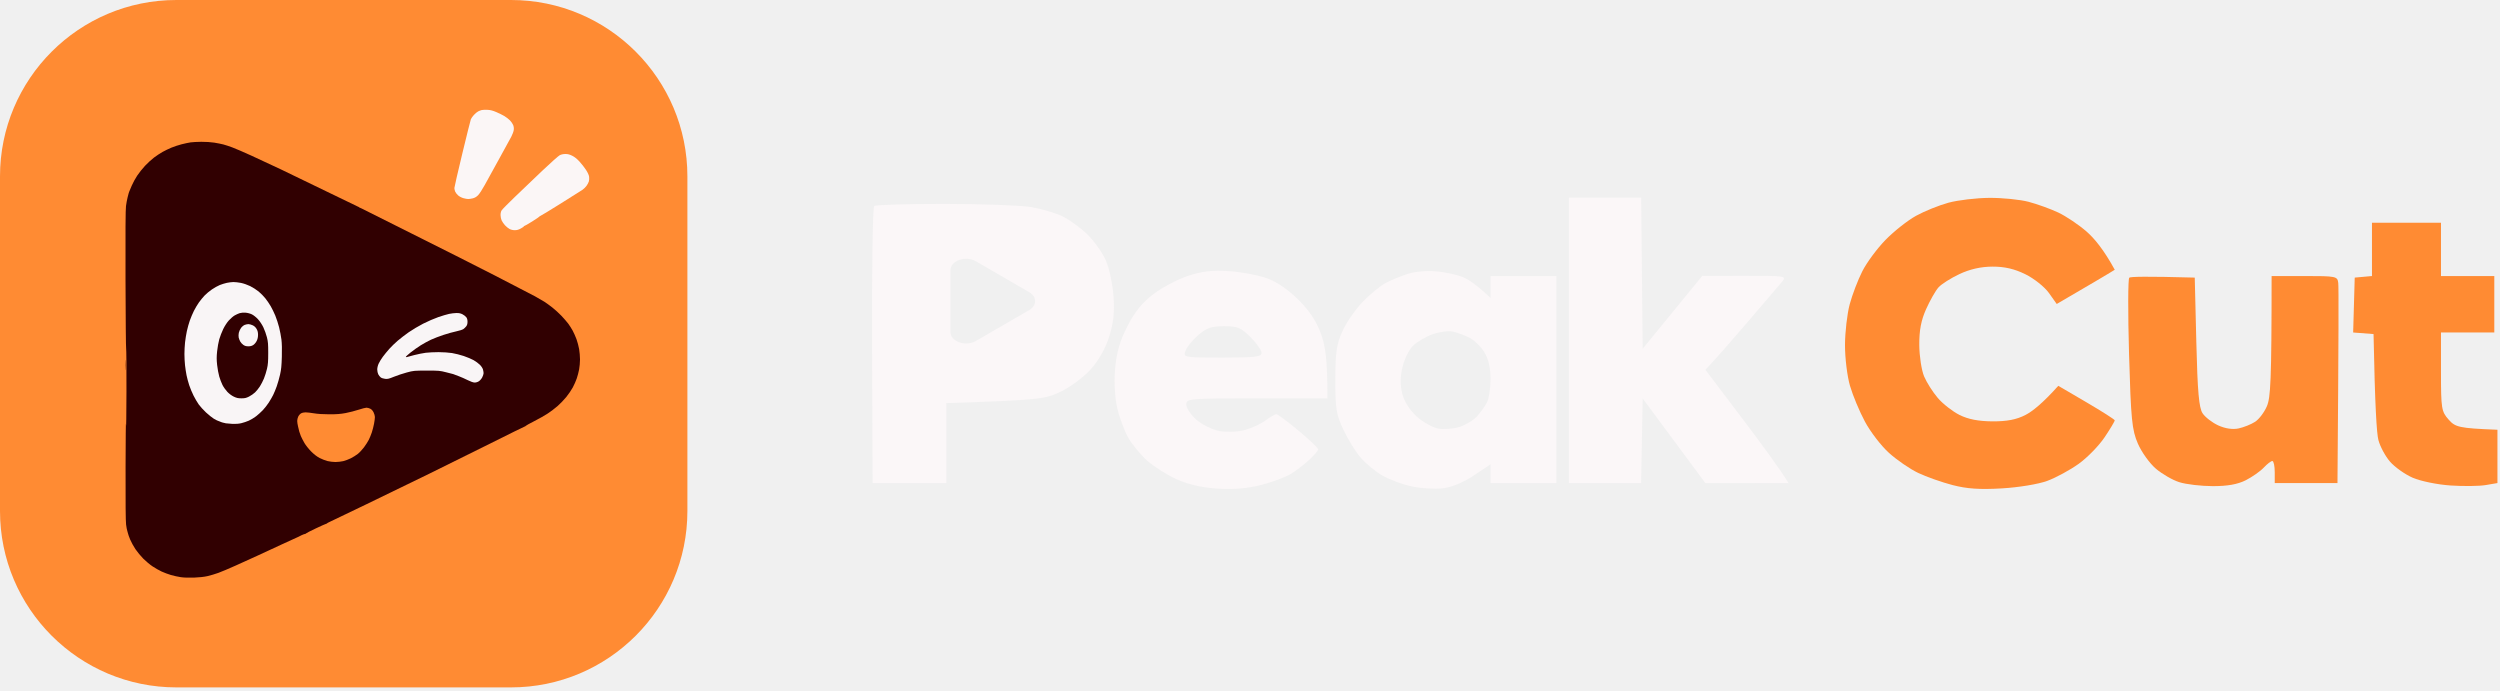
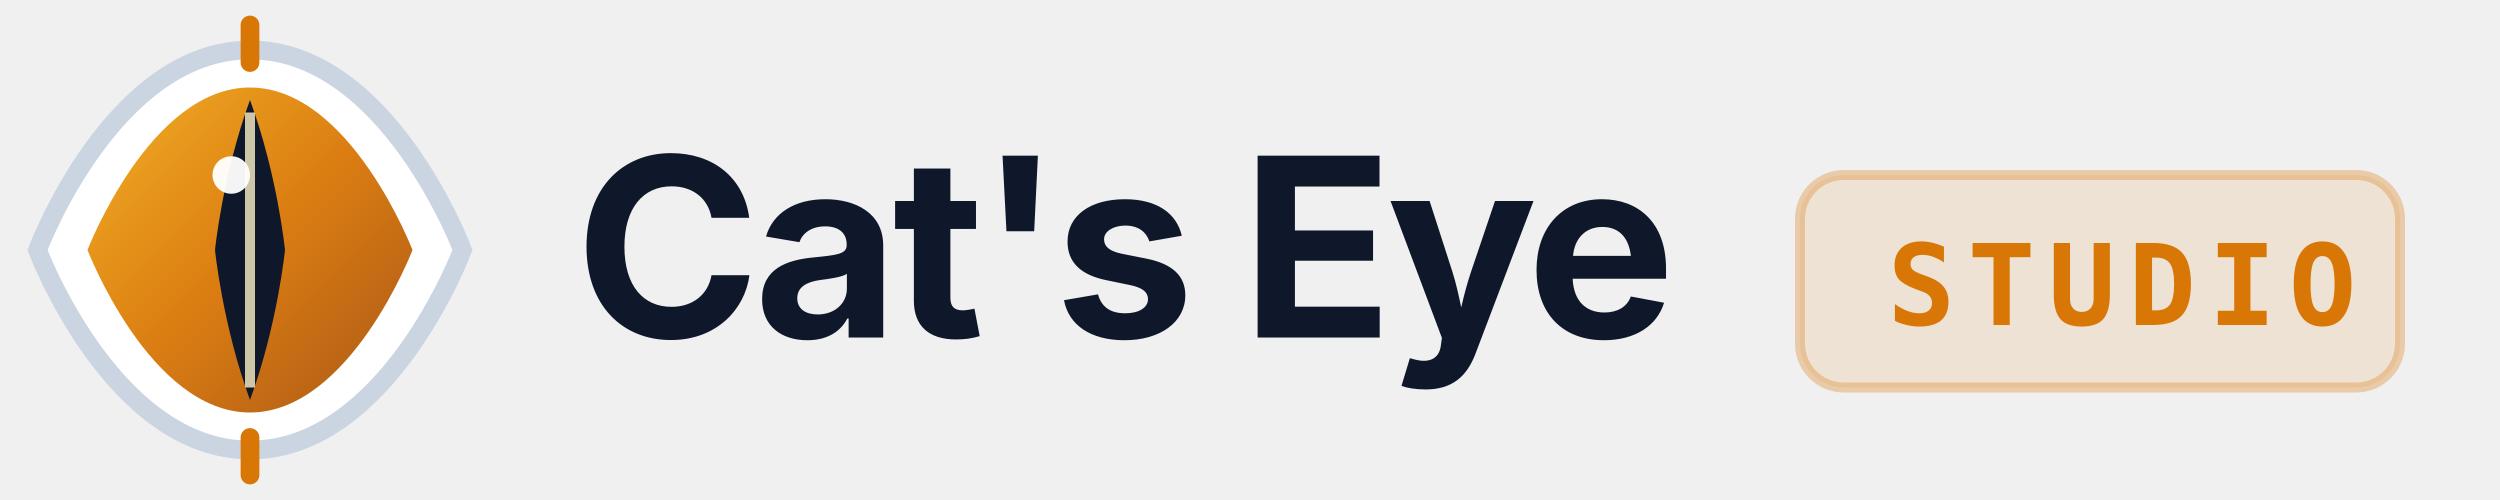
- <svg xmlns="http://www.w3.org/2000/svg" width="797" height="220" viewBox="0 0 797 220" fill="none">
-   <path d="M378.686 87.97C383.186 86.48 386.436 86.09 391.686 86.43C395.536 86.67 400.936 87.67 403.686 88.63C406.886 89.76 410.536 92.211 413.806 95.44C417.346 98.93 419.596 102.28 421.056 106.25C422.526 110.22 423.186 114.32 423.186 127H400.686C378.857 127 378.186 127.06 378.186 129C378.186 130.1 379.646 132.27 381.436 133.83C383.226 135.38 386.486 136.99 388.686 137.4C390.906 137.82 394.466 137.7 396.686 137.13C398.886 136.57 401.926 135.18 403.436 134.05C404.945 132.921 406.525 132.021 406.936 132.04C407.347 132.061 410.507 134.421 413.966 137.29C417.416 140.16 420.226 142.84 420.216 143.25C420.196 143.66 418.946 145.15 417.436 146.55C415.926 147.95 413.336 149.95 411.686 150.99C410.035 152.03 405.755 153.64 402.186 154.57C397.716 155.72 393.345 156.099 388.186 155.77C383.206 155.449 378.836 154.46 375.186 152.82C372.156 151.47 367.946 148.81 365.806 146.93C363.676 145.04 360.916 141.7 359.666 139.5C358.426 137.3 356.847 133.03 356.157 130C355.397 126.66 355.136 121.75 355.506 117.5C355.936 112.39 356.996 108.75 359.396 104.04C361.726 99.46 364.146 96.46 367.686 93.769C370.436 91.68 375.386 89.07 378.686 87.97ZM390.226 104C386.206 104 384.636 104.54 381.976 106.84C380.166 108.41 378.346 110.66 377.936 111.84C377.196 113.98 377.317 114 389.686 114C400.125 114 402.186 113.75 402.186 112.5C402.186 111.68 400.616 109.43 398.686 107.5C395.626 104.44 394.566 104 390.226 104Z" fill-rule="evenodd" clip-rule="evenodd" fill="#FBF7F8" />
-   <path d="M448.686 87.34C450.996 86.58 454.906 86.23 457.936 86.51C460.826 86.78 464.646 87.62 466.436 88.37C468.226 89.12 470.926 90.92 475.186 95V88H496.186V154H475.186V148L469.936 151.53C466.736 153.68 462.926 155.29 460.186 155.65C457.716 155.97 453.216 155.72 450.186 155.09C447.156 154.45 442.886 152.889 440.686 151.6C438.486 150.32 435.377 147.749 433.777 145.89C432.177 144.02 429.697 140.03 428.277 137C425.997 132.16 425.686 130.24 425.706 121C425.726 112.24 426.106 109.67 428.006 105.5C429.256 102.75 432.177 98.55 434.487 96.17C436.796 93.79 440.036 91.13 441.686 90.25C443.336 89.38 446.486 88.07 448.686 87.34ZM463.186 105.71C461.816 105.39 458.885 105.78 456.686 106.57C454.486 107.36 451.676 109.02 450.436 110.25C449.196 111.49 447.706 114.53 447.117 117C446.377 120.07 446.356 122.77 447.036 125.5C447.656 127.98 449.397 130.74 451.617 132.75C453.576 134.54 456.646 136.27 458.436 136.61C460.226 136.95 463.266 136.739 465.186 136.14C467.116 135.55 469.646 134.04 470.816 132.78C471.976 131.53 473.446 129.49 474.066 128.25C474.676 127.01 475.186 123.64 475.186 120.75C475.179 117.25 474.512 114.417 473.186 112.25C472.086 110.46 469.946 108.39 468.436 107.64C466.926 106.89 464.566 106.02 463.186 105.71Z" fill-rule="evenodd" clip-rule="evenodd" fill="#FBF7F8" />
-   <path d="M523.686 111.18L542.686 87.95L556.186 87.93C569.055 87.91 569.616 87.99 568.206 89.71C567.386 90.69 562.476 96.45 557.286 102.5C552.107 108.55 546.916 114.49 543.686 117.89L555.266 133.2C561.636 141.61 567.596 149.74 570.186 154L543.686 154.03L523.686 127.03L523.186 154H500.186V63H523.206L523.686 111.18Z" fill="#FBF7F8" />
-   <path d="M301.106 65.01C312.975 65.01 325.385 65.46 328.686 66.01C331.986 66.57 336.486 67.89 338.686 68.95C340.886 70.02 344.457 72.6 346.617 74.69C348.776 76.79 351.437 80.53 352.527 83C353.617 85.47 354.727 90.65 354.987 94.5C355.347 99.67 354.976 103.05 353.576 107.43C352.386 111.16 350.196 115 347.686 117.78C345.486 120.21 341.216 123.39 338.186 124.85C333.166 127.269 331.345 127.54 301.686 128.5V154H278.186L278.016 110.17C277.926 86.067 278.226 66.041 278.686 65.67C279.148 65.3 289.238 65 301.106 65.01ZM311.121 83.299C307.84 81.398 303 83.103 303 86.161V105.839C303 108.896 307.84 110.602 311.121 108.701L328.106 98.862C330.631 97.399 330.631 94.601 328.106 93.138L311.121 83.299Z" fill-rule="evenodd" clip-rule="evenodd" fill="#FBF7F8" />
-   <path d="M634.186 63.08C638.306 63.05 643.936 63.61 646.686 64.33C649.436 65.05 653.706 66.59 656.186 67.76C658.666 68.93 662.706 71.65 665.186 73.81C667.666 75.97 670.696 79.6 674.186 86L671.936 87.37C670.695 88.131 666.534 90.581 655.686 96.91L653.186 93.39C651.806 91.46 648.436 88.77 645.686 87.43C642.196 85.71 639.026 84.98 635.186 85C631.536 85.01 628.006 85.811 624.686 87.37C621.936 88.66 618.927 90.571 617.996 91.611C617.066 92.651 615.296 95.75 614.066 98.5C612.446 102.09 611.837 105.33 611.867 110C611.897 113.57 612.587 118.07 613.407 120C614.217 121.93 616.187 125.02 617.786 126.89C619.376 128.75 622.486 131.18 624.686 132.28C627.436 133.66 630.716 134.3 635.186 134.33C639.826 134.35 642.826 133.77 645.686 132.31C647.886 131.18 651.146 128.62 656.186 123L665.157 128.25C670.086 131.14 674.146 133.72 674.176 134C674.206 134.28 672.756 136.7 670.956 139.39C669.156 142.08 665.436 145.9 662.686 147.87C659.936 149.84 655.436 152.28 652.686 153.3C649.836 154.35 643.605 155.38 638.186 155.7C631.146 156.11 627.066 155.84 622.436 154.63C618.996 153.73 614.066 151.99 611.476 150.75C608.886 149.51 604.726 146.66 602.226 144.401C599.726 142.151 596.267 137.65 594.536 134.401C592.797 131.161 590.657 126.03 589.777 123C588.887 119.97 588.176 114.13 588.186 110C588.196 105.88 588.876 100.03 589.686 97C590.496 93.97 592.307 89.25 593.697 86.5C595.077 83.75 598.406 79.25 601.086 76.5C603.756 73.75 608.136 70.29 610.816 68.81C613.496 67.33 618.166 65.44 621.186 64.62C624.206 63.8 630.056 63.11 634.186 63.08Z" fill="#FF8B33" />
-   <path d="M734.686 88C744.835 88 745.196 88.08 745.436 90.25C745.576 91.49 745.576 106.341 745.186 154H725.186V150.5C725.186 148.571 724.846 146.991 724.436 146.97C724.025 146.951 722.785 147.901 721.686 149.07C720.586 150.25 717.996 152.061 715.936 153.111C713.346 154.41 710.095 154.991 705.436 154.981C701.726 154.971 696.936 154.411 694.796 153.731C692.646 153.061 689.276 151.11 687.296 149.42C685.306 147.73 682.726 144.13 681.556 141.42C679.666 137.05 679.347 133.86 678.737 112.8C678.367 99.773 678.396 88.844 678.816 88.52C679.237 88.2 684.109 88.06 699.686 88.5L700.186 109C700.576 124.909 701.026 130.009 702.186 131.76C703.006 133 705.256 134.74 707.186 135.62C709.406 136.64 711.786 136.99 713.686 136.58C715.336 136.22 717.696 135.27 718.936 134.46C720.176 133.66 721.866 131.43 722.686 129.5C723.846 126.8 724.186 121.67 724.186 88H734.686Z" fill="#FF8B33" />
-   <path d="M778.186 88H795.186V106H778.186V118.5C778.186 130.3 778.326 131.15 780.606 133.75C782.726 136.16 783.837 136.53 796.186 137V154L792.436 154.64C790.376 154.99 785.305 155.05 781.186 154.77C777.026 154.49 771.686 153.39 769.186 152.31C766.706 151.23 763.446 148.92 761.936 147.17C760.426 145.43 758.756 142.31 758.226 140.25C757.696 138.19 757.136 129.75 756.686 106.5L750.186 106L750.686 88.5L756.186 88V71H778.186V88Z" fill="#FF8B33" />
-   <path d="M162.894 0H56.248C25.183 0 0 25.183 0 56.248V162.894C0 193.959 25.183 219.142 56.248 219.142H162.894C193.959 219.142 219.142 193.959 219.142 162.894V56.248C219.142 25.183 193.959 0 162.894 0Z" fill="#FF8B33" />
-   <path d="M57.863 46.005C58.838 45.756 60.136 45.478 60.751 45.391C61.365 45.301 62.917 45.219 64.197 45.208C65.514 45.195 67.294 45.31 68.295 45.473C69.269 45.629 70.567 45.888 71.182 46.047C71.797 46.205 73.095 46.632 74.069 46.995C75.043 47.356 77.726 48.514 80.03 49.565C82.336 50.614 86.568 52.585 89.437 53.943C92.305 55.302 99.011 58.546 104.339 61.153C109.666 63.759 114.109 65.906 114.211 65.924C114.313 65.945 114.44 66.016 114.49 66.083C114.541 66.152 114.707 66.236 114.856 66.269C115.005 66.305 115.215 66.4 115.321 66.481C115.427 66.562 122.556 70.135 131.162 74.419C139.768 78.705 151.713 84.725 157.706 87.802C163.698 90.876 169.484 93.876 170.559 94.465C171.633 95.055 172.977 95.832 173.539 96.192C174.102 96.552 175.234 97.37 176.054 98.009C176.873 98.648 178.175 99.831 178.947 100.64C179.716 101.447 180.694 102.57 181.117 103.133C181.539 103.696 182.184 104.702 182.549 105.369C182.914 106.036 183.467 107.271 183.778 108.117C184.09 108.963 184.47 110.389 184.624 111.285C184.779 112.181 184.905 113.67 184.905 114.592C184.905 115.515 184.781 116.94 184.628 117.76C184.475 118.58 184.134 119.879 183.872 120.648C183.611 121.416 183.043 122.703 182.612 123.508C182.18 124.313 181.241 125.694 180.524 126.574C179.807 127.455 178.55 128.759 177.73 129.473C176.911 130.187 175.486 131.264 174.564 131.865C173.641 132.467 171.714 133.557 170.279 134.284C168.845 135.013 167.629 135.687 167.578 135.784C167.528 135.881 167.422 135.952 167.345 135.944C167.269 135.935 162.448 138.309 156.635 141.219C150.821 144.13 141.915 148.542 136.843 151.024C131.771 153.506 122.802 157.862 116.912 160.706C111.02 163.551 105.758 166.078 105.216 166.322C104.674 166.566 104.234 166.808 104.238 166.858C104.242 166.909 104.141 166.961 104.013 166.972C103.884 166.983 102.398 167.647 100.706 168.444C99.015 169.242 97.59 169.974 97.54 170.069C97.489 170.166 97.363 170.233 97.26 170.218C97.158 170.203 96.655 170.384 96.142 170.621C95.63 170.855 95.168 171.09 95.118 171.142C95.068 171.194 94.941 171.25 94.839 171.267C94.736 171.284 92.557 172.279 89.996 173.479C87.434 174.677 83.871 176.33 82.079 177.15C80.285 177.968 77.143 179.395 75.094 180.319C73.045 181.243 70.573 182.287 69.599 182.639C68.624 182.991 67.075 183.453 66.153 183.664C65.089 183.908 63.522 184.083 61.868 184.143C60.264 184.202 58.651 184.15 57.677 184.008C56.805 183.882 55.382 183.571 54.511 183.317C53.639 183.062 52.298 182.563 51.53 182.205C50.761 181.849 49.462 181.111 48.643 180.567C47.823 180.023 46.493 178.916 45.689 178.109C44.884 177.302 43.749 175.927 43.166 175.057C42.583 174.187 41.827 172.802 41.488 171.983C41.149 171.163 40.849 170.324 40.823 170.119C40.797 169.914 40.691 169.536 40.588 169.281C40.484 169.024 40.307 168.101 40.195 167.231C40.058 166.162 40.004 160.206 40.033 148.877C40.056 139.654 40.119 133.574 40.175 135.368C40.229 137.161 40.292 132.445 40.315 124.887C40.335 117.33 40.29 111.145 40.214 111.145C40.138 111.145 40.048 101.272 40.015 89.205C39.974 73.655 40.017 66.802 40.166 65.68C40.281 64.808 40.507 63.593 40.665 62.978C40.823 62.364 40.974 61.777 40.998 61.674C41.023 61.572 41.108 61.32 41.186 61.115C41.267 60.91 41.637 60.029 42.012 59.159C42.384 58.287 43.163 56.861 43.74 55.991C44.318 55.119 45.448 53.703 46.251 52.844C47.054 51.985 48.339 50.807 49.109 50.228C49.876 49.648 51.092 48.847 51.809 48.445C52.527 48.042 53.784 47.431 54.604 47.088C55.423 46.743 56.889 46.257 57.863 46.005ZM40.119 117.76C40.084 118.477 40.056 117.85 40.056 116.363C40.056 114.876 40.084 114.291 40.119 115.058C40.154 115.828 40.154 117.043 40.119 117.76Z" fill-rule="evenodd" clip-rule="evenodd" fill="#310001" />
-   <path d="M152.397 35.536C152.704 35.376 153.207 35.18 153.515 35.098C153.822 35.016 154.66 34.979 155.377 35.012C156.372 35.059 157.058 35.234 158.265 35.752C159.134 36.125 160.297 36.702 160.846 37.034C161.396 37.366 162.174 37.973 162.579 38.383C162.985 38.793 163.445 39.464 163.603 39.874C163.793 40.364 163.855 40.906 163.784 41.458C163.722 41.918 163.367 42.883 162.99 43.6C162.614 44.318 160.867 47.504 159.108 50.681C157.348 53.858 155.292 57.588 154.539 58.973C153.76 60.402 152.842 61.812 152.41 62.241C151.898 62.752 151.365 63.066 150.767 63.219C150.281 63.344 149.61 63.445 149.277 63.447C148.943 63.448 148.232 63.322 147.694 63.167C147.155 63.012 146.408 62.614 146.034 62.28C145.659 61.947 145.24 61.403 145.103 61.069C144.965 60.735 144.853 60.232 144.855 59.951C144.855 59.67 145.989 54.743 147.373 49.004C148.757 43.265 149.99 38.318 150.113 38.01C150.236 37.703 150.674 37.086 151.087 36.639C151.501 36.192 152.09 35.694 152.397 35.536Z" fill="#FBF7F8" fill-opacity="0.99" />
-   <path d="M172.887 54.428C175.551 51.898 178.065 49.662 178.475 49.462C178.935 49.237 179.613 49.095 180.245 49.093C181.005 49.092 181.558 49.231 182.387 49.636C183.138 50.001 183.896 50.599 184.697 51.456C185.351 52.157 186.295 53.358 186.794 54.128C187.399 55.06 187.739 55.805 187.815 56.364C187.876 56.826 187.835 57.495 187.724 57.855C187.614 58.214 187.278 58.842 186.98 59.252C186.681 59.662 186.112 60.221 185.716 60.493C185.319 60.765 182.165 62.755 178.708 64.918C175.251 67.08 172.337 68.848 172.235 68.848C172.133 68.848 172.028 68.921 172.002 69.01C171.976 69.1 170.929 69.812 169.674 70.594C168.418 71.377 167.308 72.016 167.206 72.016C167.103 72.016 167.021 72.079 167.025 72.156C167.029 72.232 166.589 72.54 166.047 72.84C165.334 73.233 164.808 73.384 164.132 73.385C163.551 73.387 162.921 73.246 162.456 73.005C162.046 72.793 161.381 72.254 160.977 71.805C160.574 71.358 160.094 70.656 159.911 70.246C159.727 69.836 159.576 69.081 159.574 68.569C159.57 67.989 159.699 67.427 159.911 67.078C160.097 66.771 162.005 64.835 164.147 62.774C166.291 60.715 170.223 56.958 172.887 54.428Z" fill="#FBF7F8" fill-opacity="0.99" />
-   <path d="M110.206 131.678C111.385 131.454 113.229 130.981 114.304 130.625C115.379 130.269 116.512 129.974 116.819 129.971C117.126 129.969 117.67 130.112 118.03 130.291C118.458 130.505 118.825 130.904 119.099 131.456C119.328 131.918 119.518 132.589 119.52 132.946C119.524 133.304 119.399 134.269 119.246 135.089C119.093 135.909 118.769 137.167 118.525 137.884C118.283 138.602 117.853 139.651 117.57 140.213C117.288 140.778 116.607 141.846 116.053 142.589C115.502 143.333 114.61 144.285 114.071 144.708C113.533 145.129 112.527 145.759 111.836 146.105C111.145 146.452 110.055 146.86 109.415 147.013C108.774 147.164 107.664 147.288 106.946 147.29C106.229 147.29 105.099 147.156 104.432 146.992C103.765 146.826 102.634 146.388 101.917 146.019C101.055 145.572 100.14 144.872 99.212 143.944C98.443 143.172 97.473 141.956 97.055 141.238C96.64 140.521 96.124 139.515 95.908 139.002C95.694 138.49 95.472 137.862 95.414 137.605C95.358 137.349 95.185 136.636 95.032 136.021C94.878 135.406 94.749 134.588 94.749 134.204C94.747 133.82 94.893 133.196 95.072 132.818C95.25 132.44 95.649 131.979 95.956 131.793C96.286 131.596 96.878 131.458 97.4 131.456C97.886 131.456 99.103 131.596 100.101 131.765C101.284 131.968 102.988 132.076 104.991 132.078C107.371 132.08 108.548 131.989 110.206 131.678Z" fill="#FF8B33" />
-   <path d="M70.064 90.871C70.679 90.623 71.685 90.311 72.3 90.177C72.914 90.043 73.857 89.926 74.395 89.918C74.933 89.911 76.023 90.032 76.817 90.189C77.621 90.349 78.92 90.8 79.751 91.208C80.57 91.612 81.787 92.389 82.451 92.937C83.117 93.483 84.089 94.47 84.61 95.132C85.134 95.791 85.899 96.919 86.315 97.636C86.73 98.353 87.384 99.695 87.766 100.617C88.148 101.54 88.694 103.217 88.977 104.344C89.262 105.471 89.597 107.232 89.724 108.257C89.874 109.481 89.917 111.365 89.848 113.754C89.765 116.674 89.653 117.79 89.28 119.437C89.027 120.564 88.55 122.241 88.222 123.164C87.892 124.086 87.373 125.344 87.064 125.959C86.754 126.573 86.123 127.664 85.659 128.381C85.195 129.098 84.348 130.177 83.774 130.779C83.2 131.381 82.228 132.258 81.613 132.728C80.999 133.198 79.972 133.816 79.331 134.103C78.691 134.388 77.601 134.755 76.91 134.916C76.079 135.109 75.116 135.182 74.069 135.13C73.197 135.085 72.275 135.005 72.02 134.953C71.763 134.899 71.303 134.793 70.996 134.714C70.688 134.636 70.269 134.481 70.064 134.373C69.859 134.263 69.565 134.152 69.412 134.124C69.26 134.094 68.68 133.796 68.129 133.462C67.578 133.127 66.456 132.223 65.638 131.455C64.823 130.686 63.794 129.555 63.357 128.94C62.919 128.325 62.179 127.067 61.714 126.145C61.248 125.223 60.618 123.713 60.317 122.791C60.015 121.869 59.633 120.443 59.469 119.623C59.305 118.803 59.087 117.378 58.985 116.456C58.882 115.533 58.797 113.92 58.797 112.869C58.795 111.818 58.884 110.141 58.994 109.142C59.102 108.143 59.363 106.528 59.573 105.555C59.782 104.581 60.205 103.071 60.508 102.201C60.814 101.331 61.399 99.947 61.807 99.127C62.215 98.307 62.938 97.092 63.411 96.425C63.886 95.758 64.696 94.767 65.214 94.223C65.73 93.677 66.78 92.801 67.55 92.275C68.317 91.75 69.45 91.118 70.064 90.871Z" fill="#FBF7F8" fill-opacity="0.99" />
-   <path d="M139.73 101.093C140.96 100.672 142.51 100.209 143.177 100.068C143.843 99.926 144.89 99.801 145.505 99.792C146.321 99.781 146.846 99.889 147.45 100.196C147.904 100.427 148.45 100.854 148.66 101.143C148.923 101.503 149.044 101.955 149.044 102.574C149.044 103.2 148.925 103.64 148.655 104.005C148.441 104.294 148.021 104.7 147.723 104.909C147.425 105.117 146.427 105.438 145.505 105.624C144.583 105.811 142.739 106.321 141.407 106.761C140.075 107.201 138.272 107.89 137.402 108.296C136.532 108.701 135.064 109.502 134.142 110.076C133.22 110.651 131.775 111.671 130.929 112.345C130.083 113.018 129.392 113.651 129.392 113.754C129.392 113.856 129.539 113.89 129.718 113.828C129.897 113.767 130.966 113.48 132.093 113.191C133.22 112.9 134.856 112.574 135.726 112.463C136.595 112.353 138.441 112.263 139.824 112.263C141.206 112.265 143.134 112.394 144.108 112.552C145.082 112.709 146.759 113.133 147.833 113.493C148.908 113.853 150.333 114.453 151 114.827C151.667 115.2 152.567 115.867 153.002 116.307C153.457 116.767 153.872 117.406 153.979 117.807C154.081 118.19 154.167 118.714 154.167 118.971C154.169 119.226 153.98 119.813 153.749 120.274C153.518 120.734 153.034 121.302 152.676 121.537C152.283 121.794 151.747 121.96 151.326 121.958C150.886 121.954 150.056 121.666 149.091 121.181C148.245 120.758 147.01 120.208 146.343 119.962C145.676 119.718 145.008 119.463 144.853 119.4C144.698 119.335 144.531 119.271 144.48 119.258C144.43 119.243 143.424 118.986 142.245 118.686C140.191 118.162 139.935 118.14 136.005 118.146C131.989 118.151 131.862 118.162 129.672 118.749C128.442 119.079 126.598 119.692 125.574 120.113C123.981 120.767 123.577 120.862 122.78 120.777C122.267 120.723 121.64 120.518 121.383 120.324C121.127 120.128 120.77 119.681 120.591 119.331C120.412 118.979 120.265 118.293 120.265 117.807C120.265 117.276 120.442 116.53 120.705 115.943C120.947 115.405 121.546 114.421 122.038 113.754C122.53 113.087 123.456 111.956 124.095 111.238C124.734 110.521 125.943 109.347 126.779 108.63C127.617 107.912 129.199 106.696 130.294 105.928C131.389 105.158 133.457 103.929 134.889 103.194C136.324 102.46 138.501 101.514 139.73 101.093Z" fill="#FBF7F8" fill-opacity="0.99" />
-   <path d="M76.398 99.835C76.828 99.697 77.616 99.632 78.26 99.68C78.916 99.73 79.763 99.954 80.309 100.221C80.831 100.476 81.682 101.156 82.241 101.766C82.824 102.401 83.539 103.474 83.956 104.344C84.35 105.164 84.861 106.589 85.092 107.512C85.45 108.945 85.512 109.677 85.508 112.543C85.507 115.271 85.433 116.21 85.117 117.573C84.905 118.496 84.471 119.88 84.156 120.648C83.839 121.417 83.26 122.549 82.867 123.164C82.474 123.778 81.781 124.642 81.325 125.083C80.868 125.523 79.992 126.132 79.378 126.438C78.456 126.894 78.033 126.991 76.957 126.987C75.913 126.984 75.429 126.877 74.535 126.45C73.855 126.126 73.046 125.526 72.469 124.913C71.945 124.361 71.254 123.385 70.932 122.744C70.608 122.103 70.143 120.889 69.899 120.043C69.653 119.197 69.349 117.542 69.221 116.363C69.036 114.66 69.036 113.761 69.219 111.983C69.345 110.754 69.651 109.034 69.899 108.164C70.146 107.294 70.716 105.825 71.163 104.903C71.657 103.888 72.374 102.794 72.977 102.13C73.527 101.529 74.352 100.821 74.814 100.556C75.276 100.291 75.988 99.967 76.398 99.835ZM79.192 103.329C78.885 103.332 78.35 103.442 78.005 103.577C77.66 103.711 77.135 104.147 76.839 104.547C76.543 104.948 76.222 105.652 76.127 106.114C76.031 106.576 76.016 107.247 76.092 107.605C76.169 107.963 76.4 108.551 76.604 108.909C76.809 109.267 77.266 109.753 77.62 109.986C78.076 110.288 78.529 110.409 79.192 110.406C79.853 110.404 80.313 110.275 80.775 109.966C81.144 109.72 81.61 109.153 81.846 108.661C82.135 108.063 82.263 107.456 82.262 106.72C82.258 105.922 82.139 105.445 81.796 104.856C81.483 104.321 81.077 103.945 80.542 103.694C80.107 103.491 79.499 103.327 79.192 103.329Z" fill-rule="evenodd" clip-rule="evenodd" fill="#310001" />
+ <svg xmlns="http://www.w3.org/2000/svg" viewBox="0 0 200 40" height="40" fill="none" aria-label="Cat's Eye">
+   <defs>
+     <linearGradient id="ce_amber_light_grad" x1="0" y1="0" x2="36" y2="36" gradientUnits="userSpaceOnUse">
+       <stop offset="0%" stop-color="#FBBF24" />
+       <stop offset="50%" stop-color="#D97706" />
+       <stop offset="100%" stop-color="#92400E" />
+     </linearGradient>
+   </defs>
+   <g transform="translate(2, 2)">
+     <path d="M18 2 C7 2 1 18 1 18 C1 18 7 34 18 34 C29 34 35 18 35 18 C35 18 29 2 18 2 Z" fill="#FFFFFF" stroke="#CBD5E1" stroke-width="1.5" />
+     <path d="M18 5 C10 5 5 18 5 18 C5 18 10 31 18 31 C26 31 31 18 31 18 C31 18 26 5 18 5 Z" fill="url(#ce_amber_light_grad)" opacity="0.95" />
+     <path d="M18 6 C15.8 12 15.2 18 15.2 18 C15.2 18 15.8 24 18 30 C20.2 24 20.8 18 20.8 18 C20.8 18 20.2 12 18 6 Z" fill="#0F172A" />
+     <line x1="18" y1="7" x2="18" y2="29" stroke="#FEF3C7" stroke-width="0.8" opacity="0.8" />
+     <circle cx="16.5" cy="12" r="1.5" fill="#FFFFFF" opacity="0.95" />
+     <line x1="18" y1="0" x2="18" y2="3" stroke="#D97706" stroke-width="1.5" stroke-linecap="round" />
+     <line x1="18" y1="33" x2="18" y2="36" stroke="#D97706" stroke-width="1.5" stroke-linecap="round" />
+   </g>
+   <text x="46" y="27" font-family="'Space Grotesk', -apple-system, sans-serif" font-size="20" font-weight="700" letter-spacing="-0.5px" fill="#0F172A">Cat's Eye</text>
+   <rect x="144" y="14" width="48" height="17" rx="3.5" fill="rgba(217,119,6,0.12)" stroke="rgba(217,119,6,0.3)" stroke-width="0.8" />
+   <text x="151" y="26" font-family="'JetBrains Mono', monospace" font-size="9" font-weight="700" letter-spacing="1px" fill="#D97706">STUDIO</text>
</svg>
